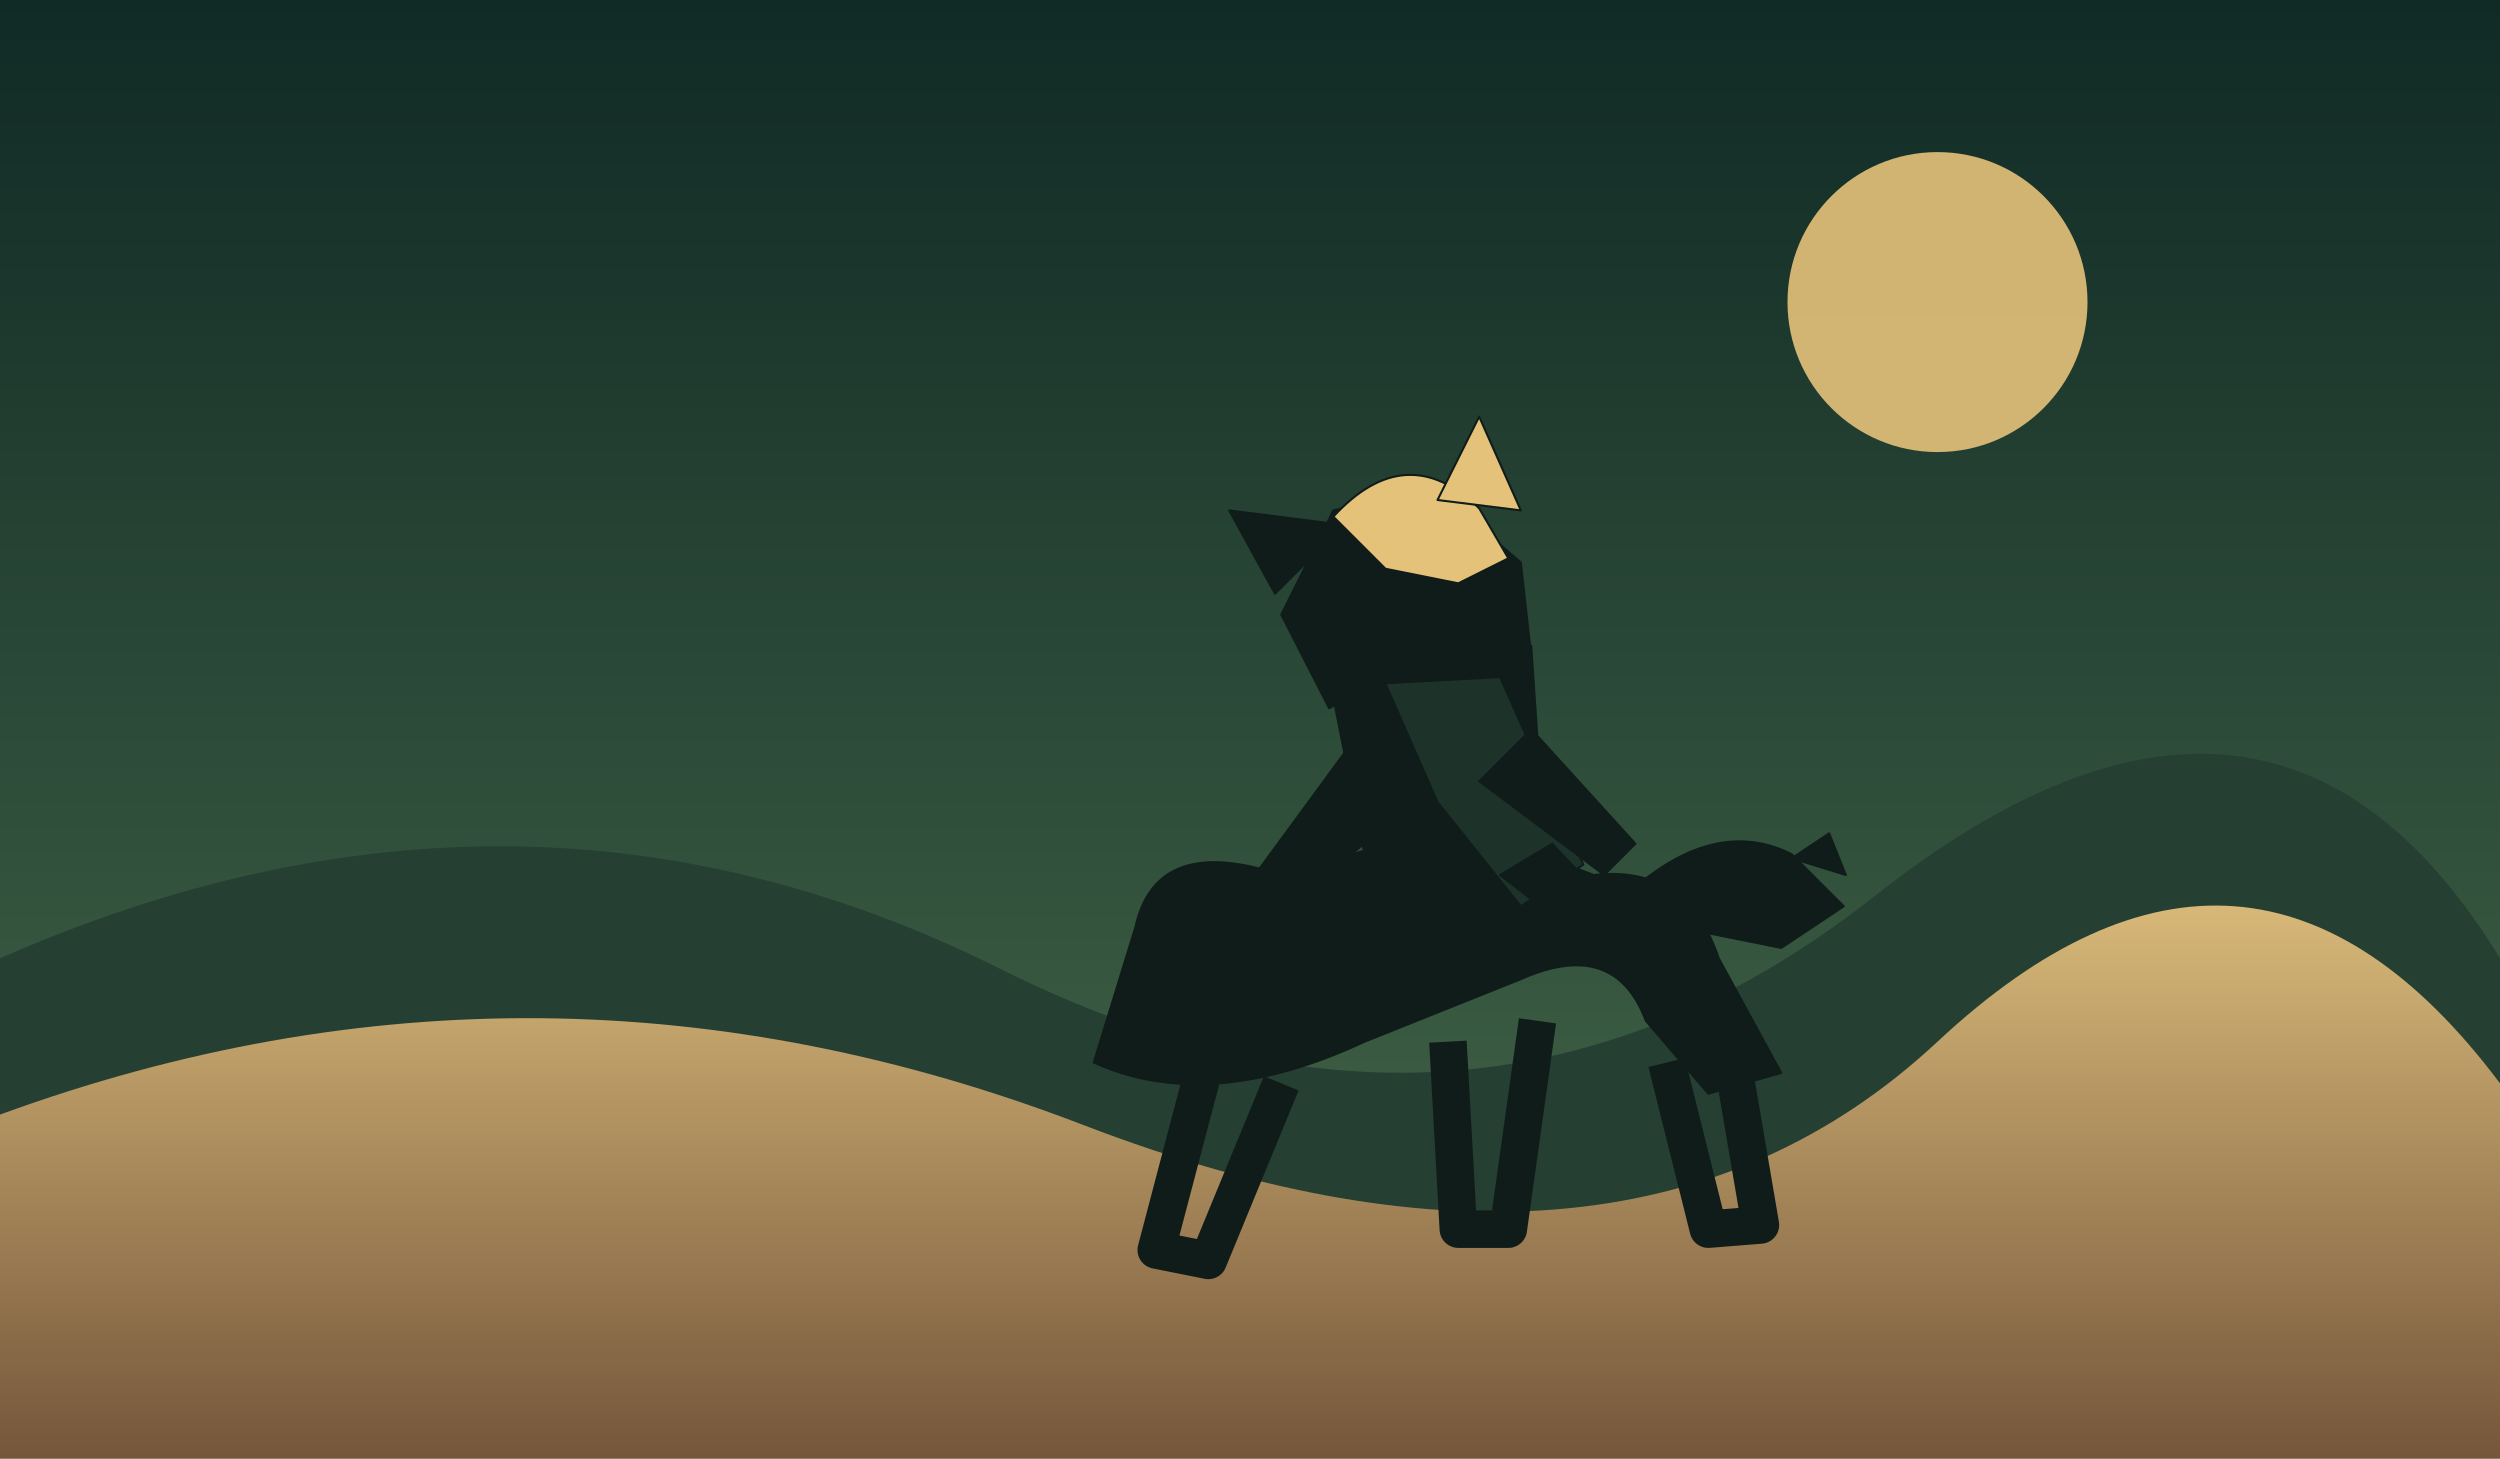
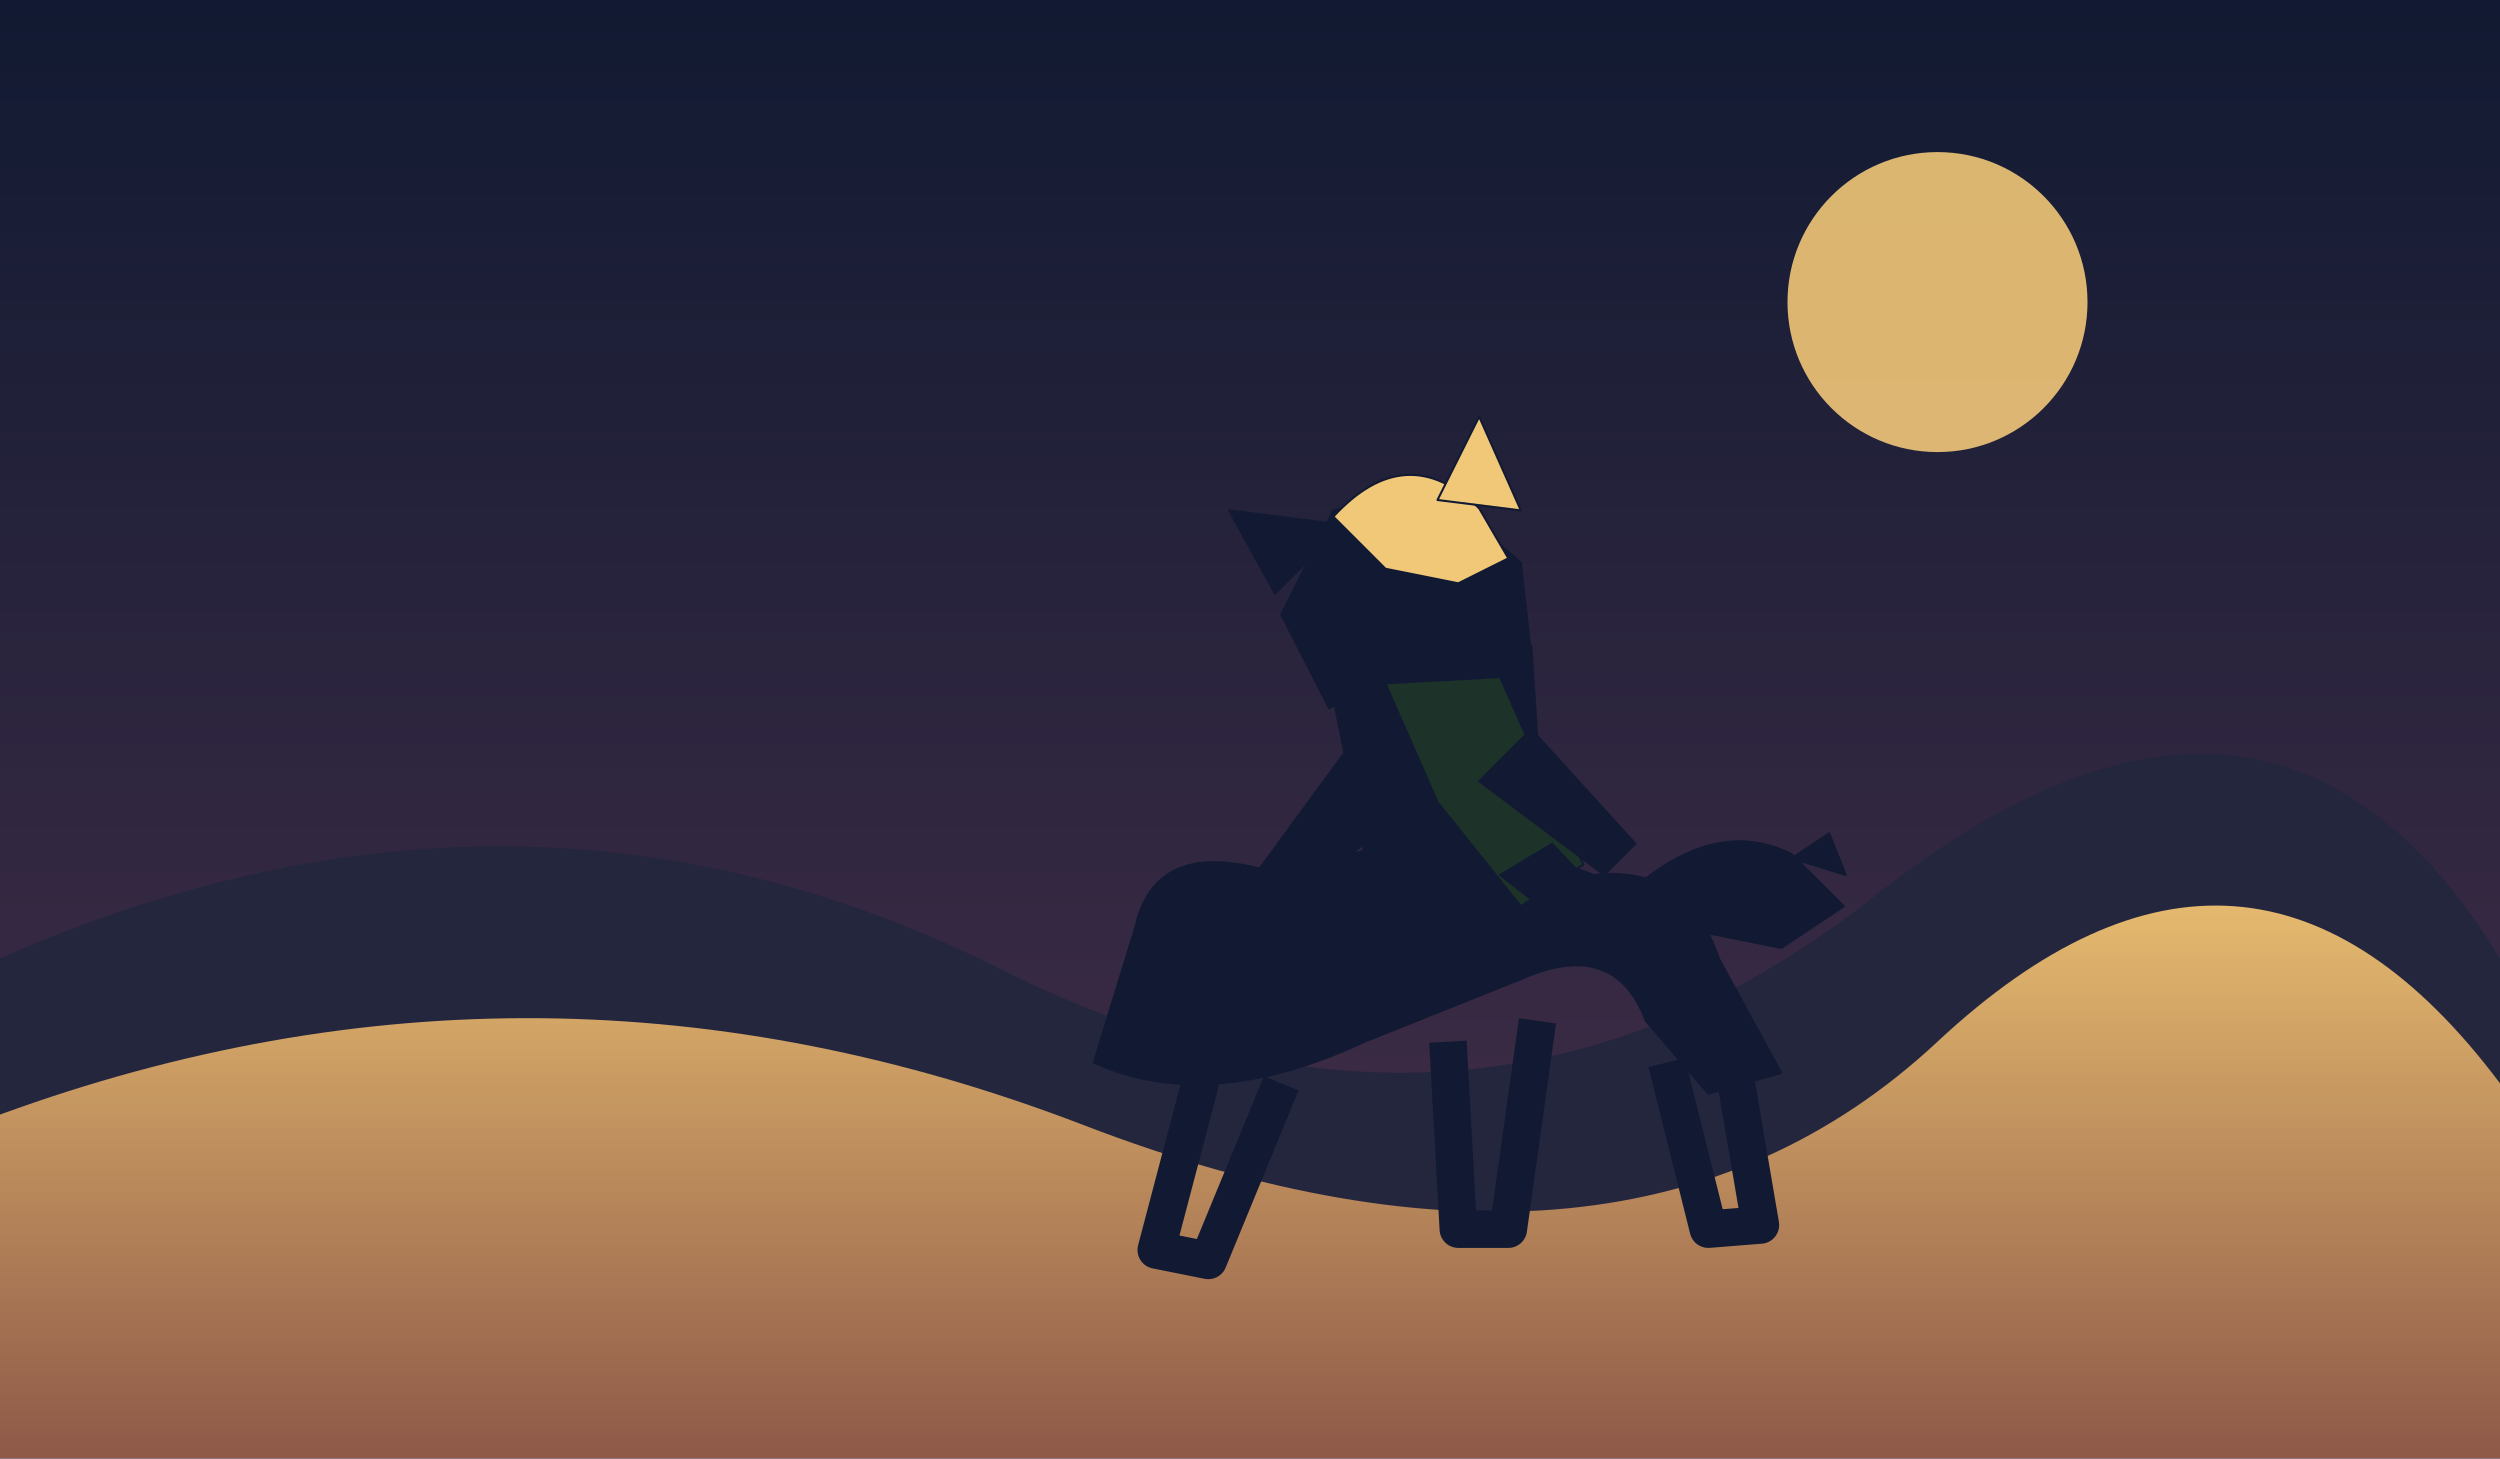
<svg xmlns="http://www.w3.org/2000/svg" viewBox="0 0 1200 700" aria-hidden="true" focusable="false">
  <defs>
    <linearGradient id="sky" x2="0" y2="1">
-       <stop stop-color="#102a25" />
-       <stop offset="1" stop-color="#496c4c" />
+       <stop stop-color="#111a32" />
+       <stop offset="1" stop-color="#49304b" />
    </linearGradient>
    <linearGradient id="sand" x2="0" y2="1">
-       <stop stop-color="#d7b878" />
-       <stop offset="1" stop-color="#75563b" />
+       <stop stop-color="#e4b96e" />
+       <stop offset="1" stop-color="#8e5948" />
    </linearGradient>
  </defs>
  <rect width="1200" height="700" fill="url(#sky)" />
-   <circle cx="930" cy="145" r="72" fill="#e5c27a" opacity=".9" />
-   <path d="M0 460 Q250 350 480 465 T900 430 T1200 460 V700 H0Z" fill="#253f32" />
+   <circle cx="930" cy="145" r="72" fill="#f1c778" opacity=".9" />
+   <path d="M0 460 Q250 350 480 465 T900 430 T1200 460 V700 H0Z" fill="#24263e" />
  <path d="M0 535 Q260 440 520 540 T930 500 T1200 520 V700 H0Z" fill="url(#sand)" />
-   <g transform="translate(520 210)" fill="#101c19" stroke="#101c19" stroke-linejoin="round">
+   <g transform="translate(520 210)" fill="#111a32" stroke="#111a32" stroke-linejoin="round">
    <path d="M95 210 Q35 190 25 235 L5 300 Q60 325 135 290 L210 260 Q255 240 270 280 L300 315 L335 305 L305 250 Q290 205 245 210 L180 185Z" />
    <path d="M255 225 Q300 180 340 200 L365 225 L335 245 L300 238Z" />
    <path d="M340 202 L358 190 L366 210Z" />
    <path d="M60 295 L35 390 L60 395 L95 310 M175 290 L180 380 L204 380 L218 280 M280 300 L300 380 L325 378 L310 290" stroke-width="18" fill="none" />
    <path d="M135 200 L120 125 L165 75 L215 100 L220 175 L185 220Z" />
    <path d="M118 130 L95 85 L120 35 L168 24 L210 60 L215 105 L170 82 L145 115Z" />
    <path d="M92 75 L70 35 L125 42Z" />
    <path d="M145 118 L200 115 L240 205 L210 225 L170 175Z" fill="#1d332a" />
    <path d="M130 145 L75 220 L90 232 L165 170Z" />
    <path d="M215 140 L265 195 L250 210 L190 165Z" />
    <path d="M90 225 L65 260 L82 267 L110 235Z" />
    <path d="M200 210 L245 245 L260 232 L225 195Z" />
-     <path d="M120 38 Q155 0 190 34 L204 58 L180 70 L145 63Z" fill="#e5c27a" />
-     <path d="M170 30 L190 -10 L210 35Z" fill="#e5c27a" />
+     <path d="M120 38 Q155 0 190 34 L204 58 L180 70 L145 63Z" fill="#f1c778" />
+     <path d="M170 30 L190 -10 L210 35Z" fill="#f1c778" />
  </g>
</svg>
